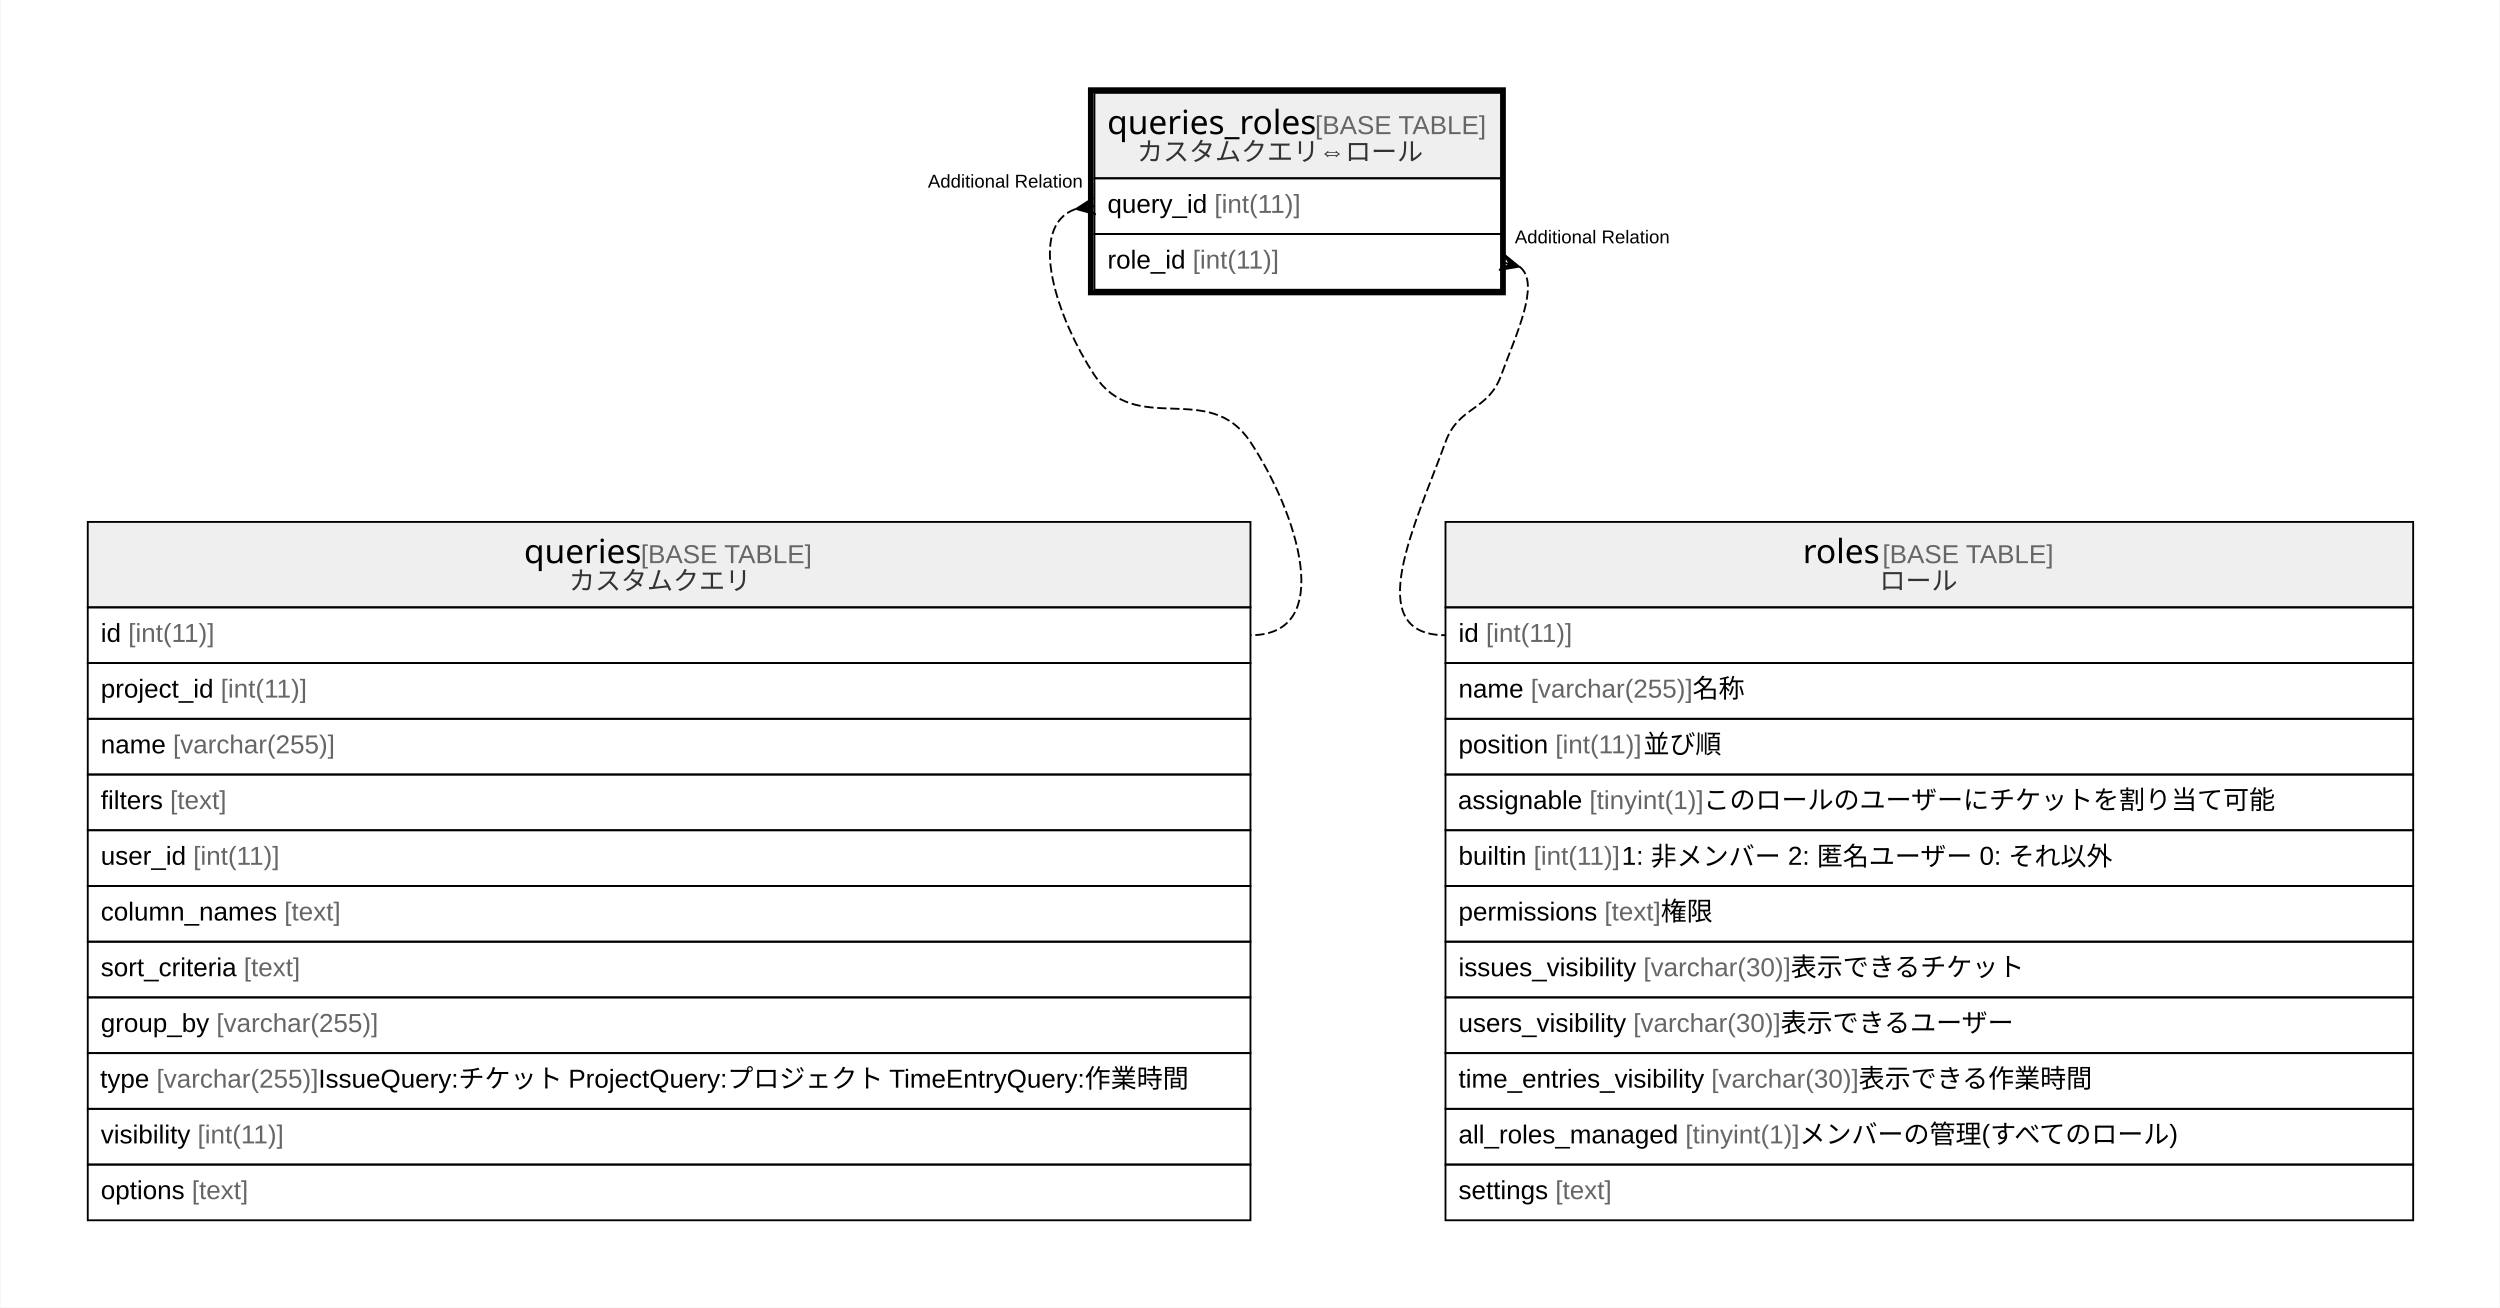
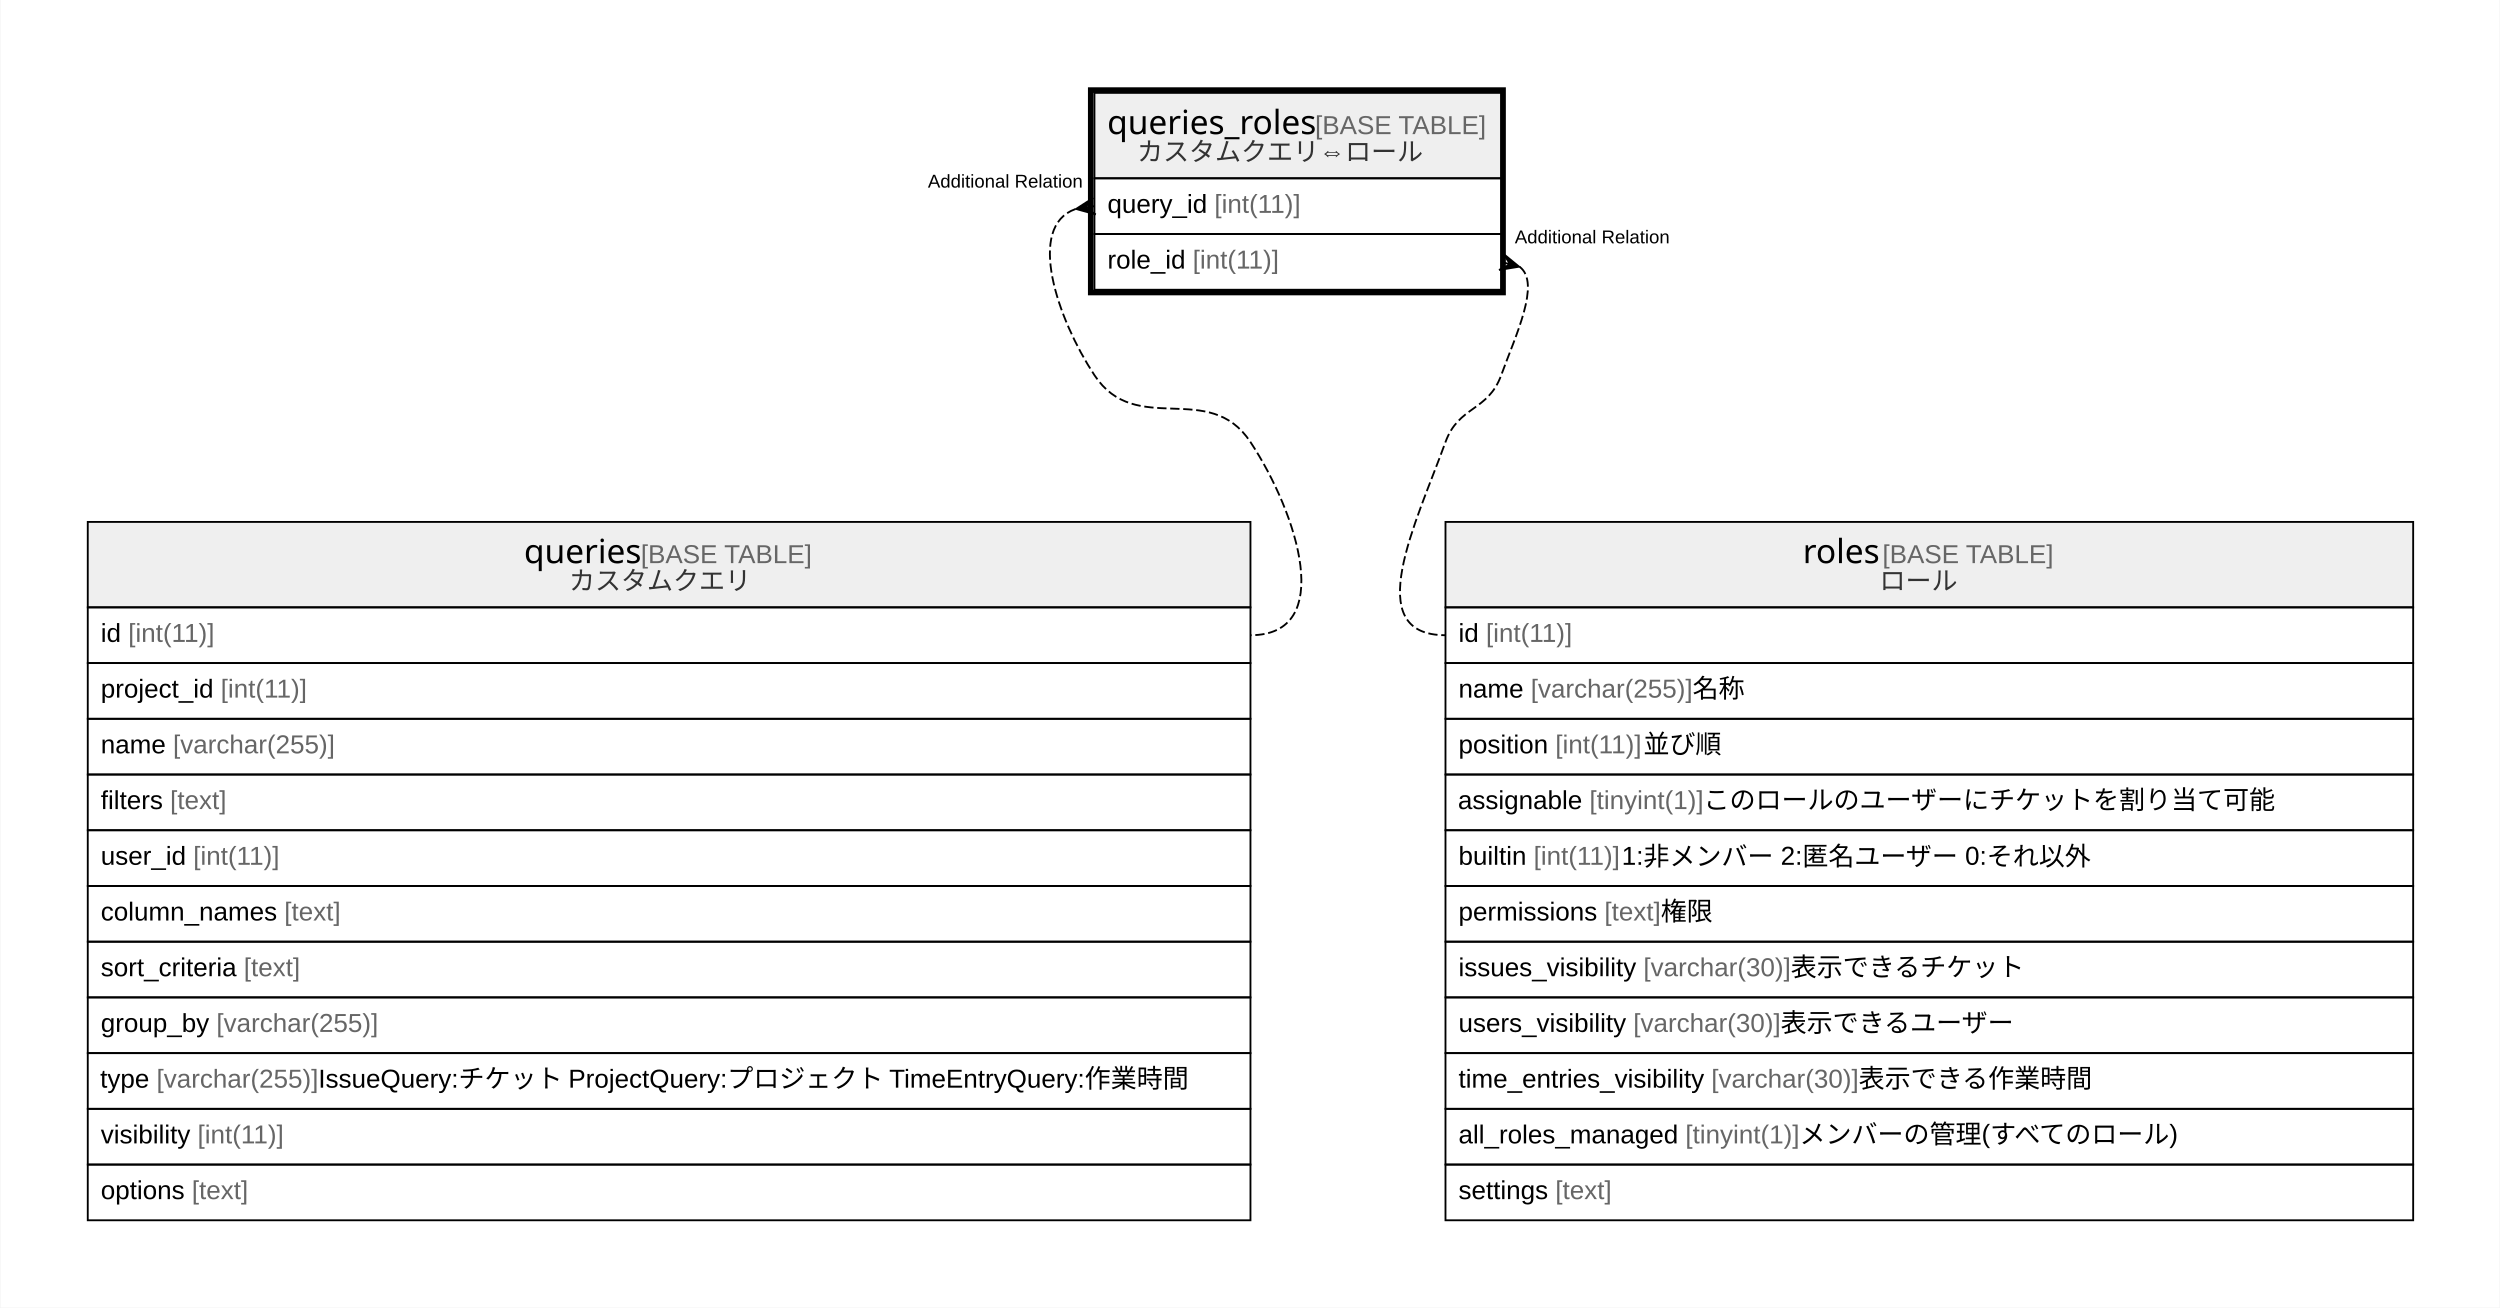
<svg xmlns="http://www.w3.org/2000/svg" width="1346pt" height="704pt" viewBox="0.00 0.00 1345.50 704.00">
  <g id="graph0" class="graph" transform="scale(1 1) rotate(0) translate(4 700)">
    <polygon fill="#ffffff" stroke="transparent" points="-4,4 -4,-700 1341.5,-700 1341.5,4 -4,4" />
    <g id="node1" class="node">
      <polygon fill="#efefef" stroke="transparent" points="585,-604 585,-650 804,-650 804,-604 585,-604" />
      <polygon fill="none" stroke="#000000" points="585,-604 585,-650 804,-650 804,-604 585,-604" />
      <text text-anchor="start" x="591.865" y="-627.8" font-family="Arial Bold" font-size="18.00" fill="#000000">queries_roles</text>
      <text text-anchor="start" x="699.881" y="-627.8" font-family="Arial" font-size="14.00" fill="#000000"> </text>
      <text text-anchor="start" x="703.772" y="-627.8" font-family="Arial" font-size="14.00" fill="#666666">[BASE TABLE]</text>
      <text text-anchor="start" x="607.932" y="-613.4" font-family="Arial" font-size="14.00" fill="#333333">カスタムクエリ⇔ロール</text>
      <polygon fill="none" stroke="#000000" points="585,-574 585,-604 804,-604 804,-574 585,-574" />
      <text text-anchor="start" x="592" y="-585.4" font-family="Arial" font-size="14.00" fill="#000000">query_id </text>
      <text text-anchor="start" x="649.571" y="-585.4" font-family="Arial" font-size="14.00" fill="#666666">[int(11)]</text>
      <polygon fill="none" stroke="#000000" points="585,-544 585,-574 804,-574 804,-544 585,-544" />
      <text text-anchor="start" x="592" y="-555.4" font-family="Arial" font-size="14.00" fill="#000000">role_id </text>
      <text text-anchor="start" x="637.895" y="-555.4" font-family="Arial" font-size="14.00" fill="#666666">[int(11)]</text>
      <polygon fill="none" stroke="#000000" stroke-width="3" points="583,-542.5 583,-651.5 805,-651.5 805,-542.5 583,-542.5" />
    </g>
    <g id="node2" class="node">
      <polygon fill="#efefef" stroke="transparent" points="43,-373 43,-419 669,-419 669,-373 43,-373" />
      <polygon fill="none" stroke="#000000" points="43,-373 43,-419 669,-419 669,-373 43,-373" />
      <text text-anchor="start" x="277.868" y="-396.8" font-family="Arial Bold" font-size="18.00" fill="#000000">queries</text>
      <text text-anchor="start" x="336.879" y="-396.8" font-family="Arial" font-size="14.00" fill="#000000"> </text>
      <text text-anchor="start" x="340.769" y="-396.8" font-family="Arial" font-size="14.00" fill="#666666">[BASE TABLE]</text>
      <text text-anchor="start" x="302.093" y="-382.4" font-family="Arial" font-size="14.00" fill="#333333">カスタムクエリ</text>
      <polygon fill="none" stroke="#000000" points="43,-343 43,-373 669,-373 669,-343 43,-343" />
      <text text-anchor="start" x="50" y="-354.4" font-family="Arial" font-size="14.00" fill="#000000">id </text>
      <text text-anchor="start" x="64.78" y="-354.4" font-family="Arial" font-size="14.00" fill="#666666">[int(11)]</text>
      <polygon fill="none" stroke="#000000" points="43,-313 43,-343 669,-343 669,-313 43,-313" />
      <text text-anchor="start" x="50" y="-324.4" font-family="Arial" font-size="14.00" fill="#000000">project_id </text>
      <text text-anchor="start" x="114.568" y="-324.4" font-family="Arial" font-size="14.00" fill="#666666">[int(11)]</text>
      <polygon fill="none" stroke="#000000" points="43,-283 43,-313 669,-313 669,-283 43,-283" />
      <text text-anchor="start" x="50" y="-294.4" font-family="Arial" font-size="14.00" fill="#000000">name </text>
      <text text-anchor="start" x="88.899" y="-294.4" font-family="Arial" font-size="14.00" fill="#666666">[varchar(255)]</text>
      <polygon fill="none" stroke="#000000" points="43,-253 43,-283 669,-283 669,-253 43,-253" />
      <text text-anchor="start" x="50" y="-264.4" font-family="Arial" font-size="14.00" fill="#000000">filters </text>
      <text text-anchor="start" x="87.328" y="-264.4" font-family="Arial" font-size="14.00" fill="#666666">[text]</text>
      <polygon fill="none" stroke="#000000" points="43,-223 43,-253 669,-253 669,-223 43,-223" />
      <text text-anchor="start" x="50" y="-234.4" font-family="Arial" font-size="14.00" fill="#000000">user_id </text>
      <text text-anchor="start" x="99.788" y="-234.4" font-family="Arial" font-size="14.00" fill="#666666">[int(11)]</text>
      <polygon fill="none" stroke="#000000" points="43,-193 43,-223 669,-223 669,-193 43,-193" />
      <text text-anchor="start" x="50" y="-204.4" font-family="Arial" font-size="14.00" fill="#000000">column_names </text>
      <text text-anchor="start" x="148.797" y="-204.4" font-family="Arial" font-size="14.00" fill="#666666">[text]</text>
      <polygon fill="none" stroke="#000000" points="43,-163 43,-193 669,-193 669,-163 43,-163" />
      <text text-anchor="start" x="50" y="-174.4" font-family="Arial" font-size="14.00" fill="#000000">sort_criteria </text>
      <text text-anchor="start" x="126.997" y="-174.4" font-family="Arial" font-size="14.00" fill="#666666">[text]</text>
      <polygon fill="none" stroke="#000000" points="43,-133 43,-163 669,-163 669,-133 43,-133" />
      <text text-anchor="start" x="50" y="-144.4" font-family="Arial" font-size="14.00" fill="#000000">group_by </text>
      <text text-anchor="start" x="112.247" y="-144.4" font-family="Arial" font-size="14.00" fill="#666666">[varchar(255)]</text>
      <polygon fill="none" stroke="#000000" points="43,-103 43,-133 669,-133 669,-103 43,-103" />
      <text text-anchor="start" x="49.668" y="-114.4" font-family="Arial" font-size="14.00" fill="#000000">type </text>
      <text text-anchor="start" x="80.014" y="-114.4" font-family="Arial" font-size="14.00" fill="#666666">[varchar(255)]</text>
      <text text-anchor="start" x="167.134" y="-114.4" font-family="Arial" font-size="14.00" fill="#000000"> IssueQuery:チケット ProjectQuery:プロジェクト TimeEntryQuery:作業時間  </text>
      <polygon fill="none" stroke="#000000" points="43,-73 43,-103 669,-103 669,-73 43,-73" />
      <text text-anchor="start" x="50" y="-84.4" font-family="Arial" font-size="14.00" fill="#000000">visibility </text>
      <text text-anchor="start" x="102.097" y="-84.4" font-family="Arial" font-size="14.00" fill="#666666">[int(11)]</text>
      <polygon fill="none" stroke="#000000" points="43,-43 43,-73 669,-73 669,-43 43,-43" />
      <text text-anchor="start" x="50" y="-54.4" font-family="Arial" font-size="14.00" fill="#000000">options </text>
      <text text-anchor="start" x="99.018" y="-54.4" font-family="Arial" font-size="14.00" fill="#666666">[text]</text>
    </g>
    <g id="edge1" class="edge">
      <path fill="none" stroke="#000000" stroke-dasharray="5,2" d="M574.778,-587.438C548.145,-578.045 564.91,-528.467 585,-498 607.36,-464.091 646.64,-495.909 669,-462 694.445,-423.412 715.222,-358 669,-358" />
      <polygon fill="#000000" stroke="#000000" points="575.115,-587.489 584.32,-593.448 580.057,-588.245 585,-589 585,-589 585,-589 580.057,-588.245 585.68,-584.552 575.115,-587.489 575.115,-587.489" />
      <text text-anchor="start" x="495.325" y="-599" font-family="Arial" font-size="10.00" fill="#000000">Additional Relation</text>
    </g>
    <g id="node3" class="node">
      <polygon fill="#efefef" stroke="transparent" points="774,-373 774,-419 1295,-419 1295,-373 774,-373" />
      <polygon fill="none" stroke="#000000" points="774,-373 774,-419 1295,-419 1295,-373 774,-373" />
      <text text-anchor="start" x="966.374" y="-396.8" font-family="Arial Bold" font-size="18.00" fill="#000000">roles</text>
      <text text-anchor="start" x="1005.372" y="-396.8" font-family="Arial" font-size="14.00" fill="#000000"> </text>
      <text text-anchor="start" x="1009.263" y="-396.8" font-family="Arial" font-size="14.00" fill="#666666">[BASE TABLE]</text>
      <text text-anchor="start" x="1007.675" y="-382.4" font-family="Arial" font-size="14.00" fill="#333333">ロール</text>
      <polygon fill="none" stroke="#000000" points="774,-343 774,-373 1295,-373 1295,-343 774,-343" />
      <text text-anchor="start" x="781" y="-354.4" font-family="Arial" font-size="14.00" fill="#000000">id </text>
      <text text-anchor="start" x="795.78" y="-354.4" font-family="Arial" font-size="14.00" fill="#666666">[int(11)]</text>
      <polygon fill="none" stroke="#000000" points="774,-313 774,-343 1295,-343 1295,-313 774,-313" />
      <text text-anchor="start" x="781" y="-324.4" font-family="Arial" font-size="14.00" fill="#000000">name </text>
      <text text-anchor="start" x="819.899" y="-324.4" font-family="Arial" font-size="14.00" fill="#666666">[varchar(255)]</text>
      <text text-anchor="start" x="907.018" y="-324.4" font-family="Arial" font-size="14.00" fill="#000000"> 名称</text>
      <polygon fill="none" stroke="#000000" points="774,-283 774,-313 1295,-313 1295,-283 774,-283" />
      <text text-anchor="start" x="781" y="-294.4" font-family="Arial" font-size="14.00" fill="#000000">position </text>
      <text text-anchor="start" x="833.125" y="-294.4" font-family="Arial" font-size="14.00" fill="#666666">[int(11)]</text>
      <text text-anchor="start" x="880.572" y="-294.4" font-family="Arial" font-size="14.00" fill="#000000"> 並び順</text>
      <polygon fill="none" stroke="#000000" points="774,-253 774,-283 1295,-283 1295,-253 774,-253" />
      <text text-anchor="start" x="780.693" y="-264.4" font-family="Arial" font-size="14.00" fill="#000000">assignable </text>
      <text text-anchor="start" x="851.493" y="-264.4" font-family="Arial" font-size="14.00" fill="#666666">[tinyint(1)]</text>
      <text text-anchor="start" x="912.937" y="-264.4" font-family="Arial" font-size="14.00" fill="#000000"> このロールのユーザーにチケットを割り当て可能</text>
      <polygon fill="none" stroke="#000000" points="774,-223 774,-253 1295,-253 1295,-223 774,-223" />
      <text text-anchor="start" x="781" y="-234.4" font-family="Arial" font-size="14.00" fill="#000000">builtin </text>
      <text text-anchor="start" x="821.449" y="-234.4" font-family="Arial" font-size="14.00" fill="#666666">[int(11)]</text>
-       <text text-anchor="start" x="868.896" y="-234.4" font-family="Arial" font-size="14.00" fill="#000000"> 1: 非メンバー 2: 匿名ユーザー 0: それ以外 </text>
+       <text text-anchor="start" x="868.896" y="-234.4" font-family="Arial" font-size="14.00" fill="#000000"> 1:非メンバー 2:匿名ユーザー 0:それ以外 </text>
      <polygon fill="none" stroke="#000000" points="774,-193 774,-223 1295,-223 1295,-193 774,-193" />
      <text text-anchor="start" x="781" y="-204.4" font-family="Arial" font-size="14.00" fill="#000000">permissions </text>
      <text text-anchor="start" x="859.555" y="-204.4" font-family="Arial" font-size="14.00" fill="#666666">[text]</text>
      <text text-anchor="start" x="889.9" y="-204.4" font-family="Arial" font-size="14.00" fill="#000000"> 権限</text>
      <polygon fill="none" stroke="#000000" points="774,-163 774,-193 1295,-193 1295,-163 774,-163" />
      <text text-anchor="start" x="781" y="-174.4" font-family="Arial" font-size="14.00" fill="#000000">issues_visibility </text>
      <text text-anchor="start" x="880.551" y="-174.4" font-family="Arial" font-size="14.00" fill="#666666">[varchar(30)]</text>
      <text text-anchor="start" x="959.888" y="-174.4" font-family="Arial" font-size="14.00" fill="#000000"> 表示できるチケット</text>
      <polygon fill="none" stroke="#000000" points="774,-133 774,-163 1295,-163 1295,-133 774,-133" />
      <text text-anchor="start" x="781" y="-144.4" font-family="Arial" font-size="14.00" fill="#000000">users_visibility </text>
      <text text-anchor="start" x="875.105" y="-144.4" font-family="Arial" font-size="14.00" fill="#666666">[varchar(30)]</text>
      <text text-anchor="start" x="954.442" y="-144.4" font-family="Arial" font-size="14.00" fill="#000000"> 表示できるユーザー</text>
      <polygon fill="none" stroke="#000000" points="774,-103 774,-133 1295,-133 1295,-103 774,-103" />
      <text text-anchor="start" x="781" y="-114.4" font-family="Arial" font-size="14.00" fill="#000000">time_entries_visibility </text>
      <text text-anchor="start" x="917.108" y="-114.4" font-family="Arial" font-size="14.00" fill="#666666">[varchar(30)]</text>
      <text text-anchor="start" x="996.445" y="-114.4" font-family="Arial" font-size="14.00" fill="#000000"> 表示できる作業時間</text>
      <polygon fill="none" stroke="#000000" points="774,-73 774,-103 1295,-103 1295,-73 774,-73" />
      <text text-anchor="start" x="781" y="-84.4" font-family="Arial" font-size="14.00" fill="#000000">all_roles_managed </text>
      <text text-anchor="start" x="903.14" y="-84.4" font-family="Arial" font-size="14.00" fill="#666666">[tinyint(1)]</text>
      <text text-anchor="start" x="964.585" y="-84.4" font-family="Arial" font-size="14.00" fill="#000000"> メンバーの管理(すべてのロール)</text>
      <polygon fill="none" stroke="#000000" points="774,-43 774,-73 1295,-73 1295,-43 774,-43" />
      <text text-anchor="start" x="781" y="-54.4" font-family="Arial" font-size="14.00" fill="#000000">settings </text>
      <text text-anchor="start" x="833.126" y="-54.4" font-family="Arial" font-size="14.00" fill="#666666">[text]</text>
    </g>
    <g id="edge2" class="edge">
      <path fill="none" stroke="#000000" stroke-dasharray="5,2" d="M813.947,-556.334C825.476,-547.619 811.715,-519.31 804,-498 796.91,-478.417 781.09,-481.583 774,-462 758.265,-418.539 727.778,-358 774,-358" />
      <polygon fill="#000000" stroke="#000000" points="813.659,-556.411 802.835,-554.653 808.83,-557.706 804,-559 804,-559 804,-559 808.83,-557.706 805.165,-563.347 813.659,-556.411 813.659,-556.411" />
      <text text-anchor="start" x="811.324" y="-569" font-family="Arial" font-size="10.00" fill="#000000">Additional Relation</text>
    </g>
  </g>
</svg>
